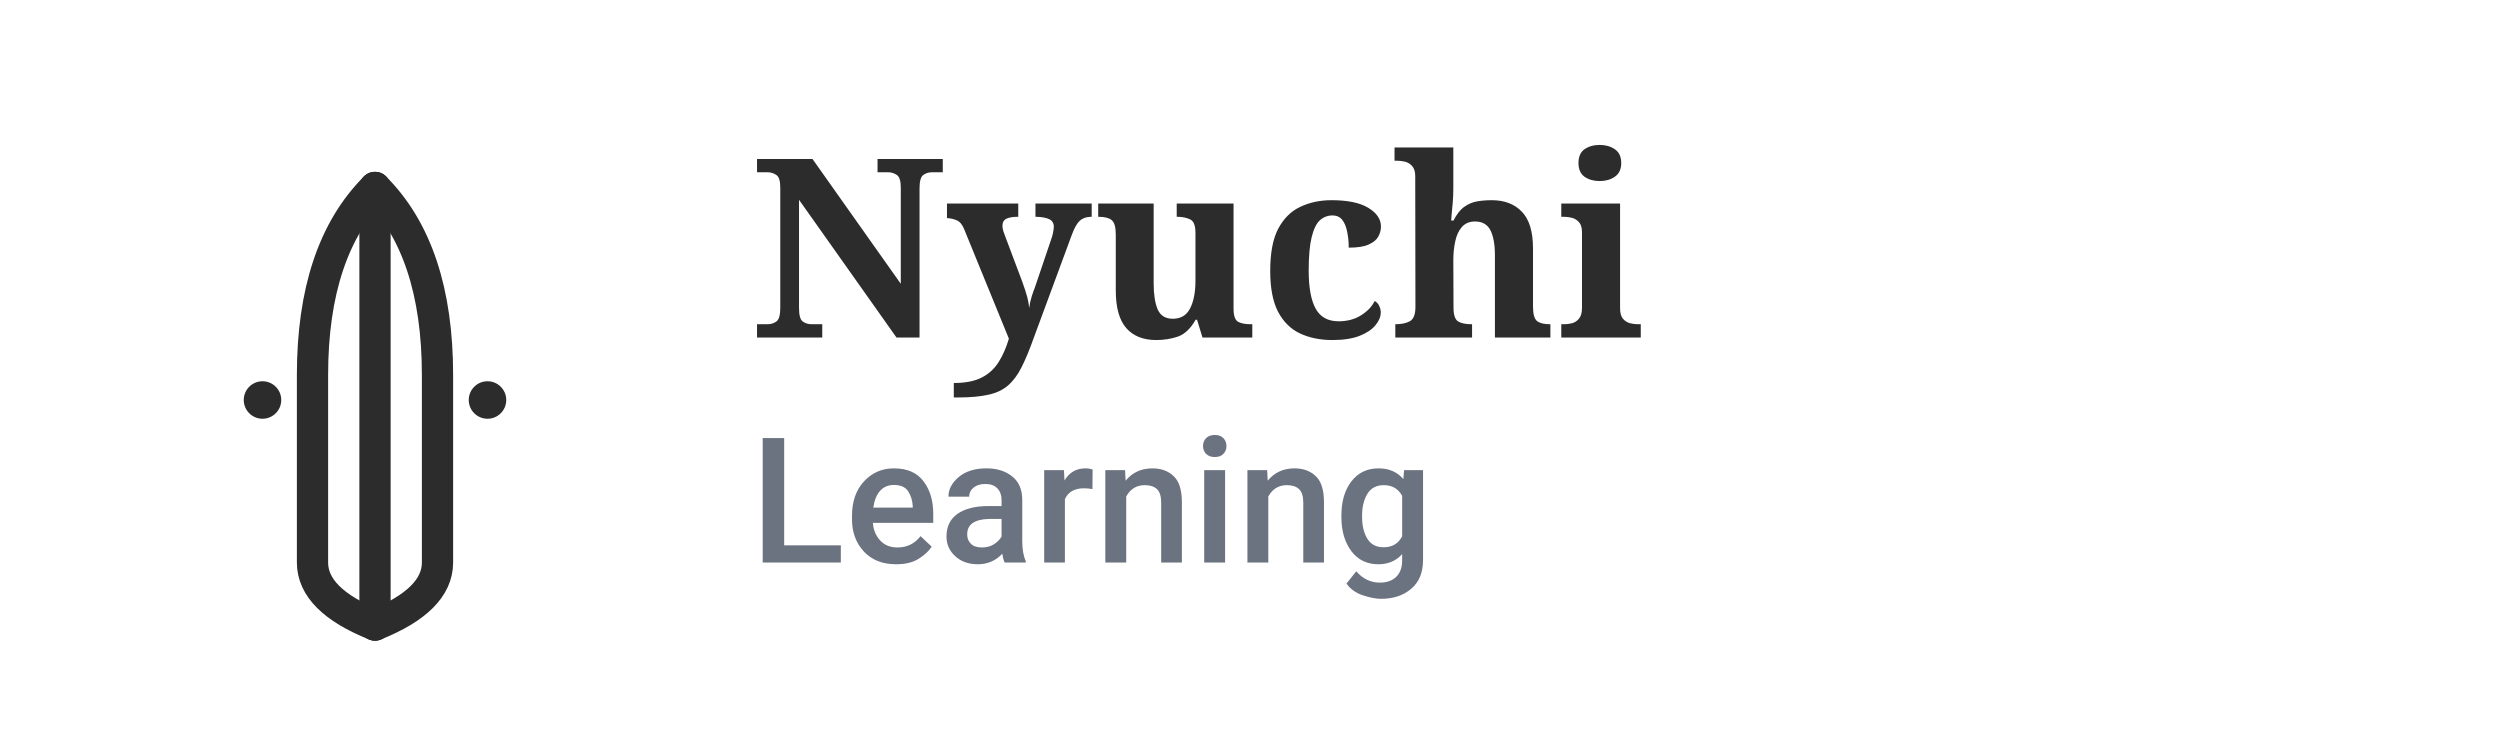
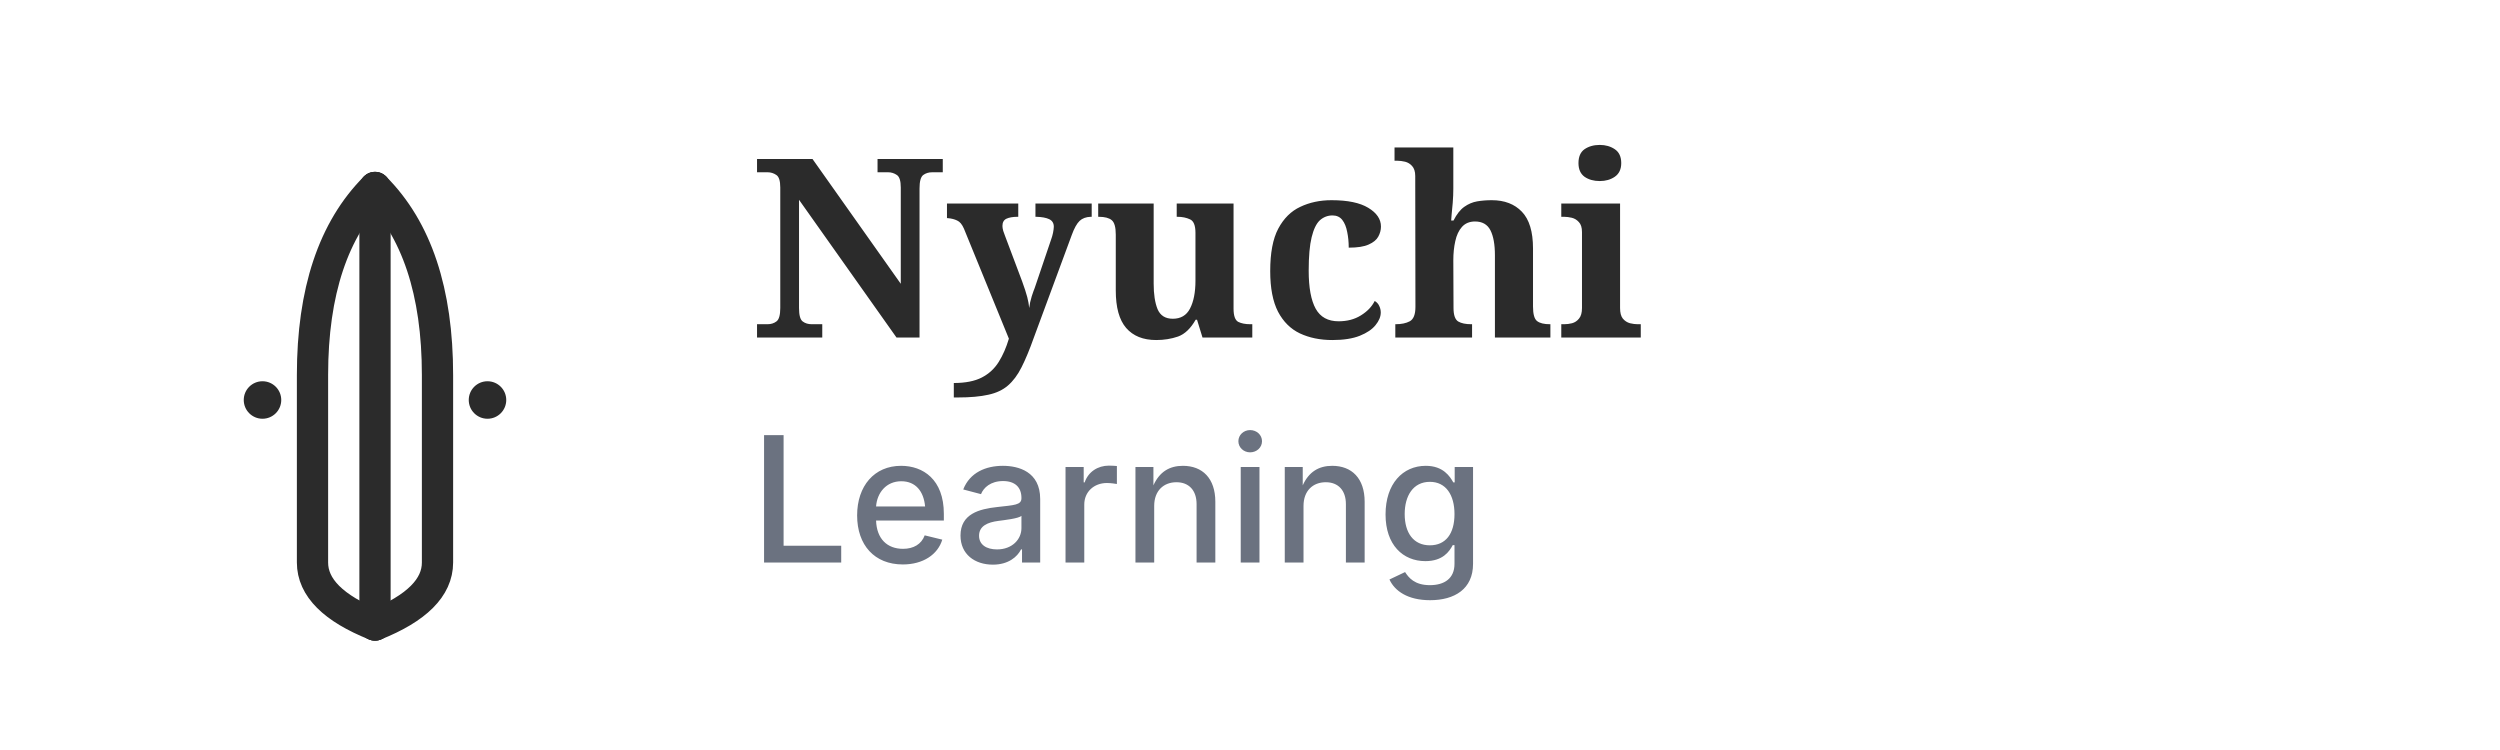
<svg xmlns="http://www.w3.org/2000/svg" width="200" height="60" viewBox="0 0 200 60" fill="none">
  <g transform="translate(10, 10)">
-     <path d="M20 5 Q15 10 15 20 L15 35 Q15 38 20 40" stroke="#2C2C2C" stroke-width="2.5" fill="none" stroke-linecap="round" />
-     <path d="M20 5 Q25 10 25 20 L25 35 Q25 38 20 40" stroke="#2C2C2C" stroke-width="2.5" fill="none" stroke-linecap="round" />
-     <line x1="20" y1="5" x2="20" y2="40" stroke="#2C2C2C" stroke-width="2.5" stroke-linecap="round" />
-     <circle cx="11" cy="22" r="1.5" fill="#2C2C2C" />
-     <circle cx="29" cy="22" r="1.5" fill="#2C2C2C" />
+     <path d="M20 5 Q15 10 15 20 L15 35 Q15 38 20 40" stroke="#2B2B2B" stroke-width="2.5" fill="none" stroke-linecap="round" />
+     <path d="M20 5 Q25 10 25 20 L25 35 Q25 38 20 40" stroke="#2B2B2B" stroke-width="2.5" fill="none" stroke-linecap="round" />
+     <line x1="20" y1="5" x2="20" y2="40" stroke="#2B2B2B" stroke-width="2.5" stroke-linecap="round" />
+     <circle cx="11" cy="22" r="1.5" fill="#2B2B2B" />
+     <circle cx="29" cy="22" r="1.5" fill="#2B2B2B" />
  </g>
-   <text x="60" y="27" font-family="'Playfair Display', serif" font-size="20" font-weight="700" fill="#2C2C2C">
+   <text x="60" y="27" font-family="'Newsreader', Georgia, serif" font-size="20" font-weight="700" fill="#2B2B2B">
    Nyuchi
  </text>
-   <text x="60" y="45" font-family="'Roboto', sans-serif" font-size="14" font-weight="500" fill="#6B7280">
+   <text x="60" y="45" font-family="'Inter', sans-serif" font-size="14" font-weight="500" fill="#6B7280">
    Learning
  </text>
</svg>
